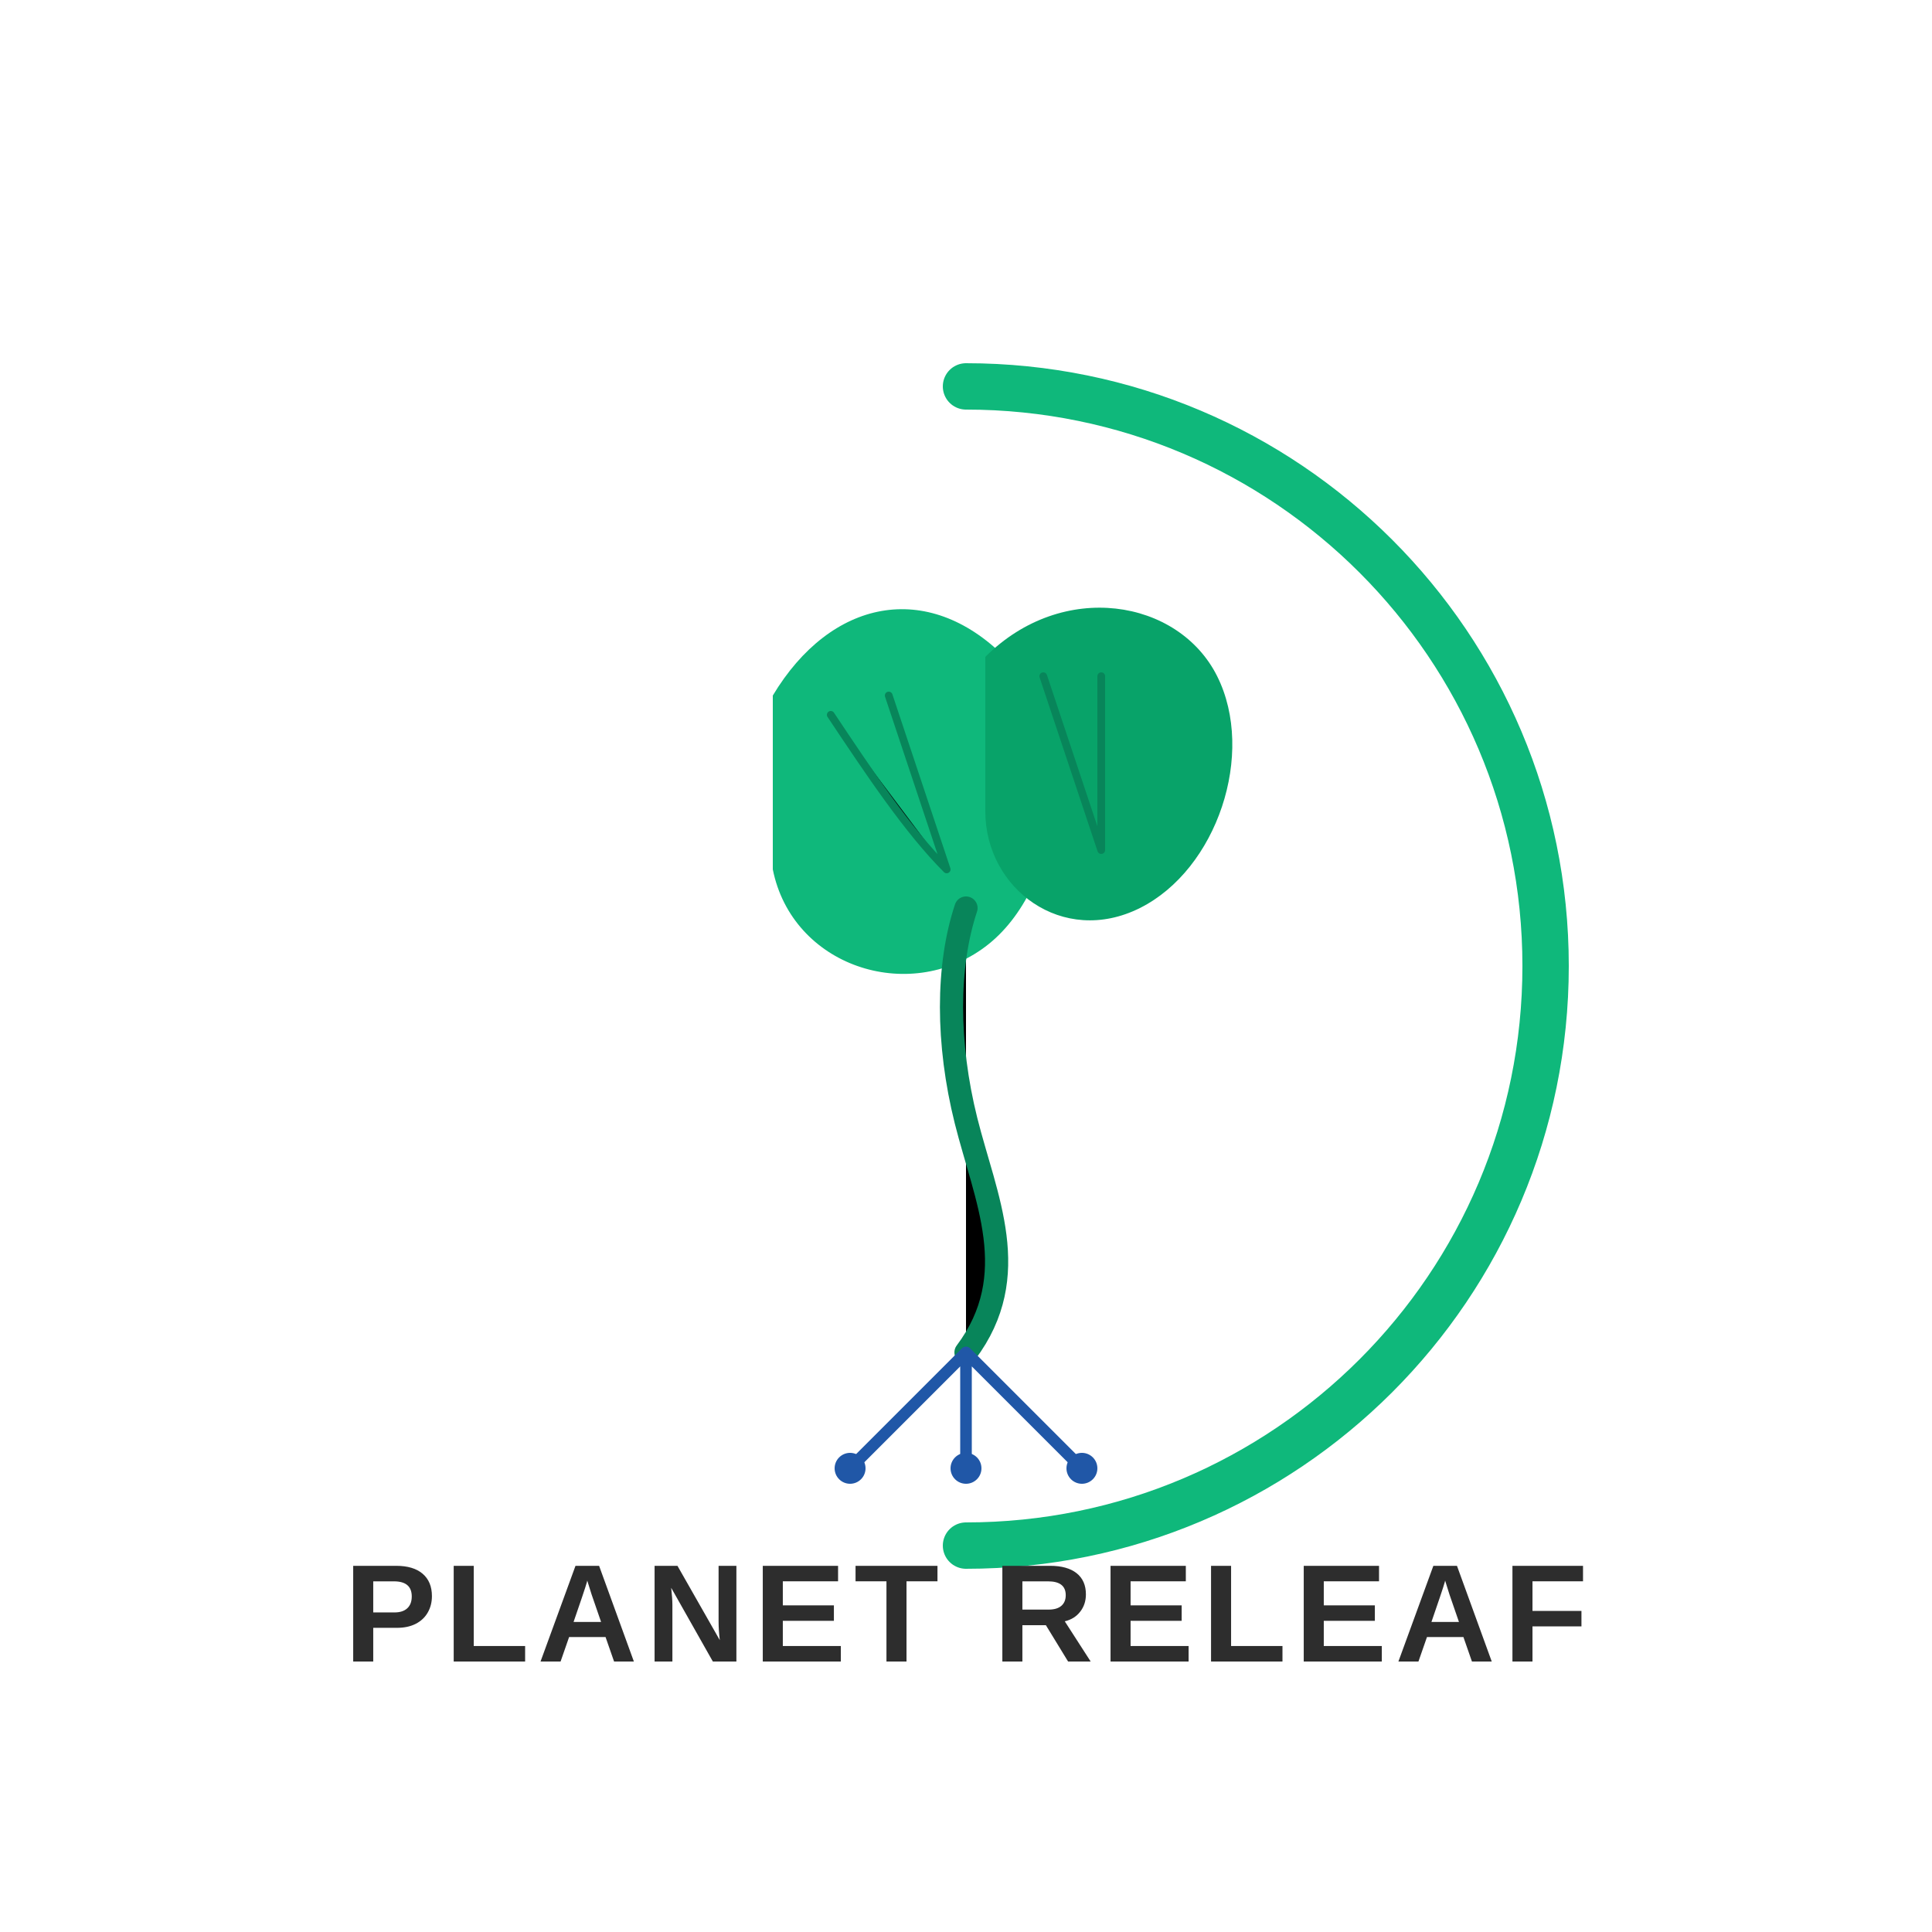
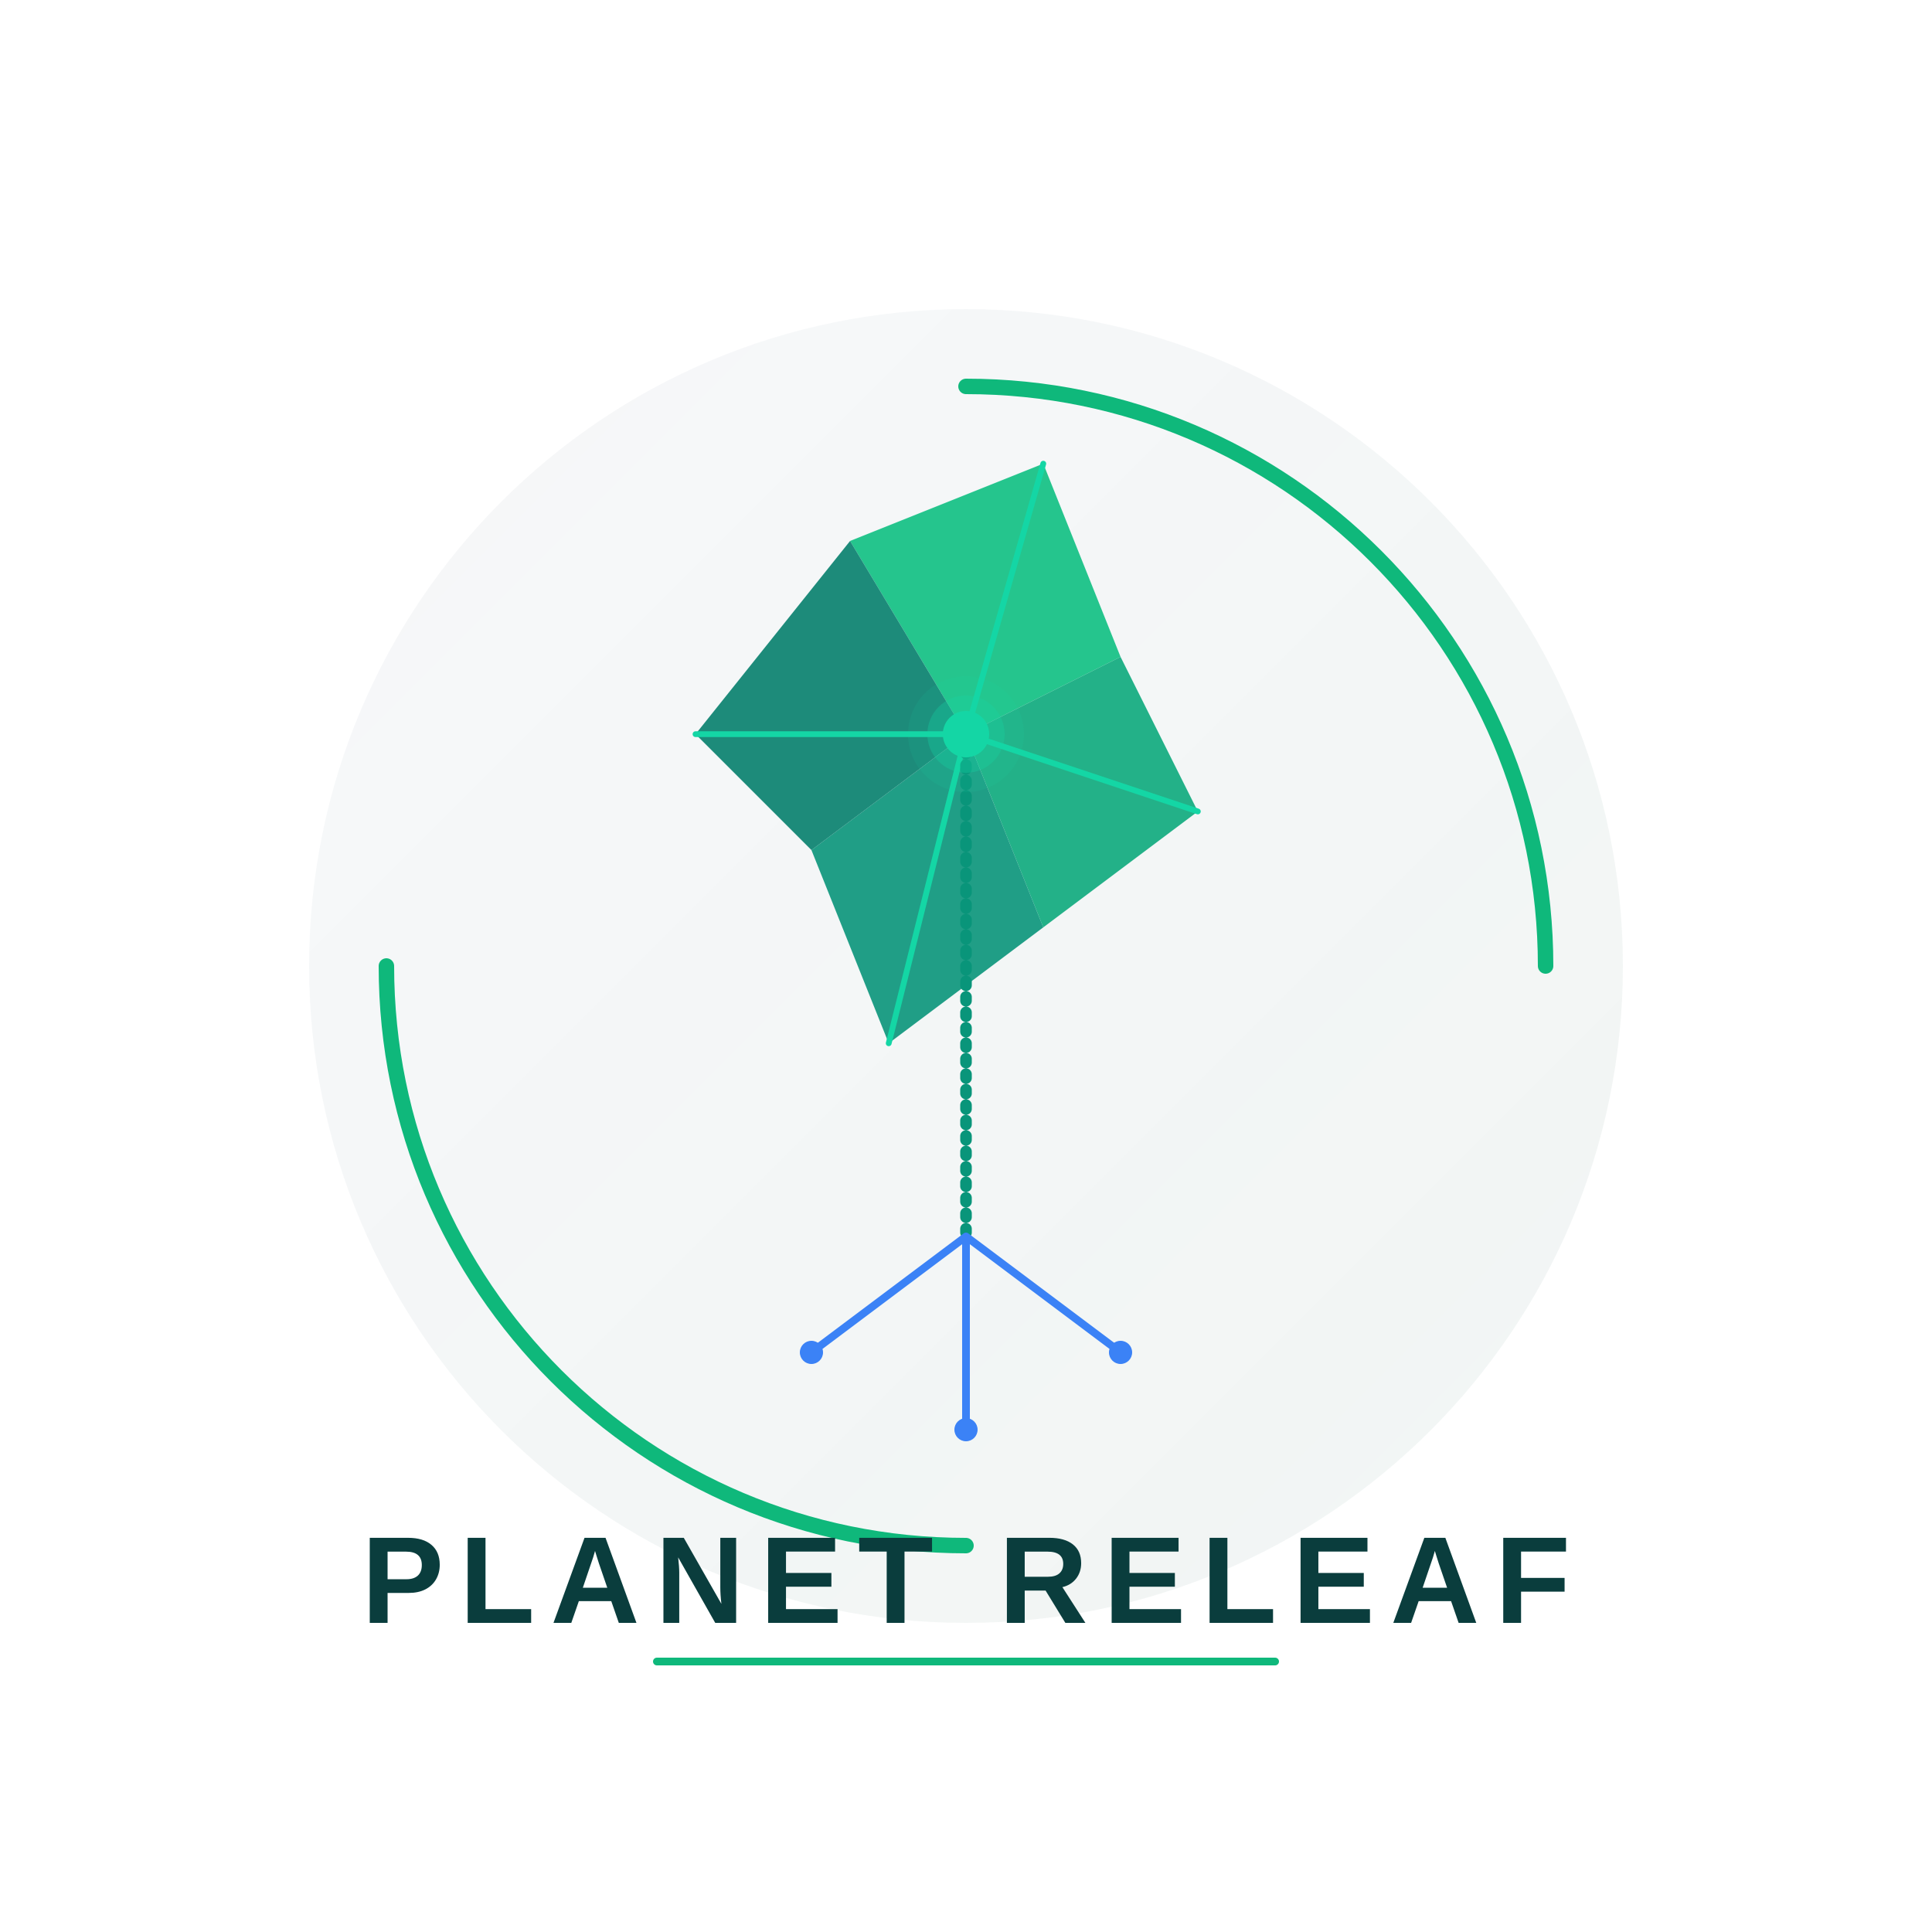
<svg xmlns="http://www.w3.org/2000/svg" viewBox="0 0 500 500">
-   <path d="M250,100 A150,150 0 0,1 400,250 A150,150 0 0,1 250,400" fill="none" stroke="#0fb87b" stroke-width="12" stroke-linecap="round" />
-   <path d="M200,180 C215,155 240,150 260,170 C280,190 275,230 255,245 C235,260 205,250 200,225 Z" fill="#0fb87b" />
-   <path d="M255,170 C275,150 305,155 315,175 C325,195 315,225 295,235 C275,245 255,230 255,210 Z" fill="#08a369" />
-   <path d="M230,180 C235,195 240,210 245,225 M215,185 C225,200 235,215 245,225" stroke="#08855a" stroke-width="2" stroke-linecap="round" />
-   <path d="M285,175 C285,190 285,205 285,220 M270,175 C275,190 280,205 285,220" stroke="#08855a" stroke-width="2" stroke-linecap="round" />
-   <path d="M250,235 C245,250 245,270 250,290 C255,310 265,330 250,350" stroke="#08855a" stroke-width="6" stroke-linecap="round" />
-   <path d="M250,350 L220,380 M250,350 L250,380 M250,350 L280,380" stroke="#2057a7" stroke-width="3" stroke-linecap="round" />
-   <circle cx="220" cy="380" r="4" fill="#2057a7" />
-   <circle cx="250" cy="380" r="4" fill="#2057a7" />
-   <circle cx="280" cy="380" r="4" fill="#2057a7" />
-   <text x="250" y="430" font-family="Arial, sans-serif" font-size="36" font-weight="700" text-anchor="middle" fill="#2d2d2d" letter-spacing="2">PLANET RELEAF</text>
+   <defs>
+     <linearGradient id="planetGradient" x1="0%" y1="0%" x2="100%" y2="100%">
+       <stop offset="0%" stop-color="#05204A" stop-opacity="0.03" />
+       <stop offset="100%" stop-color="#0C5A3E" stop-opacity="0.06" />
+     </linearGradient>
+   </defs>
+   <circle cx="250" cy="250" r="170" fill="url(#planetGradient)" />
+   <path d="M250,100 A150,150 0 0,1 400,250" fill="none" stroke="#0fb87b" stroke-width="4" stroke-linecap="round" />
+   <path d="M250,400 A150,150 0 0,1 100,250" fill="none" stroke="#0fb87b" stroke-width="4" stroke-linecap="round" />
+   <path d="M250,190 L220,140 L270,120 L290,170 Z" fill="#0ec082" opacity="0.9" />
+   <path d="M250,190 L290,170 L310,210 L270,240 Z" fill="#0caa7c" opacity="0.9" />
+   <path d="M250,190 L270,240 L230,270 L210,220 Z" fill="#09957a" opacity="0.9" />
+   <path d="M250,190 L210,220 L180,190 L220,140 Z" fill="#05806d" opacity="0.9" />
+   <path d="M250,190 L270,120 M250,190 L310,210 M250,190 L230,270 M250,190 L180,190" stroke="#14d6a5" stroke-width="1.5" stroke-linecap="round" />
+   <path d="M250,190 L250,320" stroke="#09957a" stroke-width="3" stroke-dasharray="1 3" stroke-linecap="round" />
+   <path d="M250,320 L210,350 M250,320 L250,370 M250,320 L290,350" stroke="#3b82f6" stroke-width="2" stroke-linecap="round" />
+   <circle cx="210" cy="350" r="3" fill="#3b82f6" />
+   <circle cx="250" cy="370" r="3" fill="#3b82f6" />
+   <circle cx="290" cy="350" r="3" fill="#3b82f6" />
+   <circle cx="250" cy="190" r="6" fill="#14d6a5" />
+   <circle cx="250" cy="190" r="10" fill="#14d6a5" opacity="0.3" />
+   <circle cx="250" cy="190" r="15" fill="#14d6a5" opacity="0.1" />
+   <text x="250" y="420" font-family="Arial, sans-serif" font-size="32" font-weight="700" text-anchor="middle" fill="#0a3d3d" letter-spacing="4">PLANET RELEAF</text>
+   <line x1="170" y1="430" x2="330" y2="430" stroke="#0fb87b" stroke-width="2" stroke-linecap="round" />
</svg>
